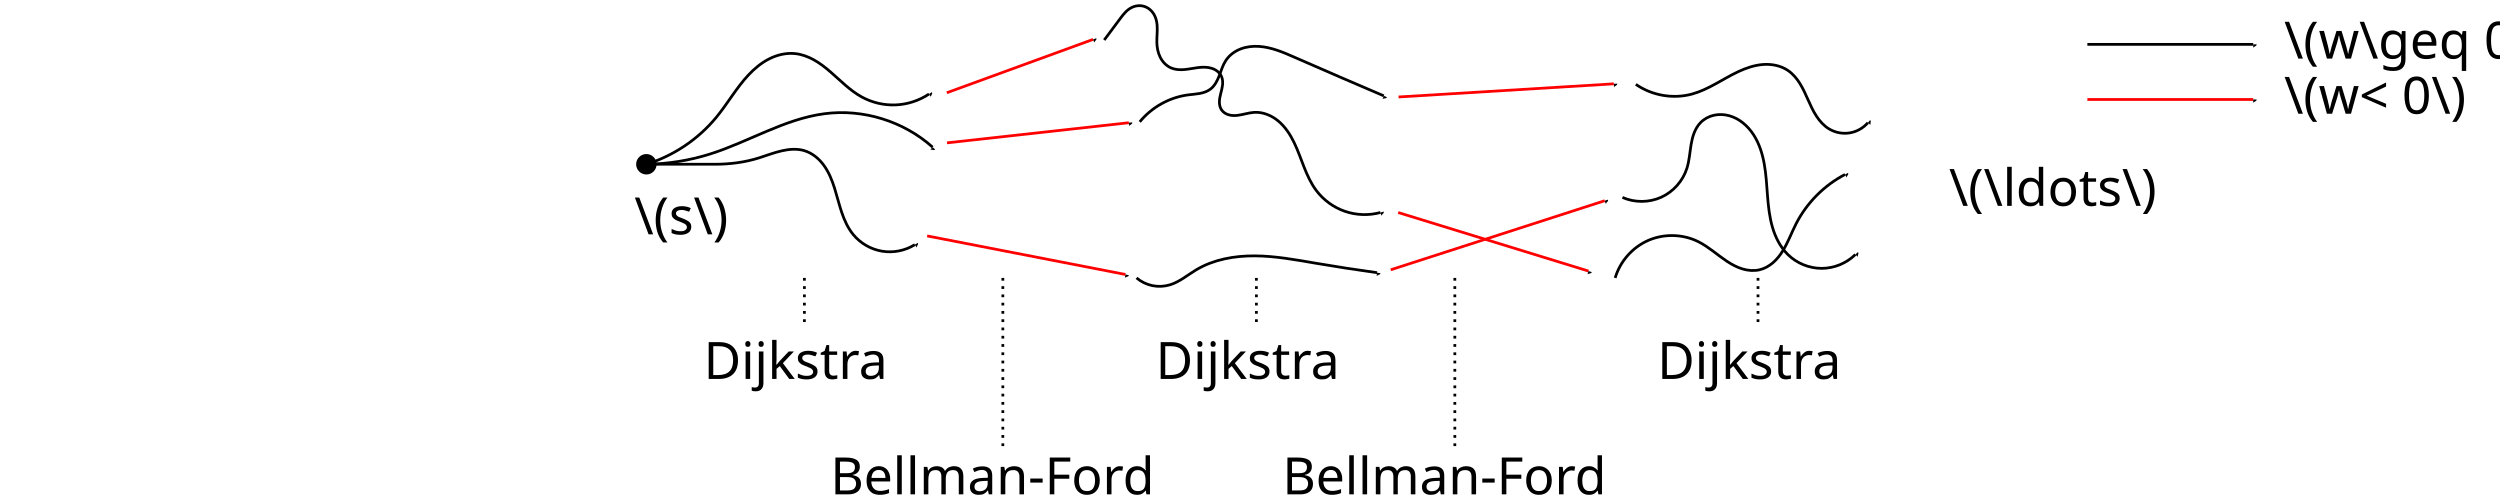
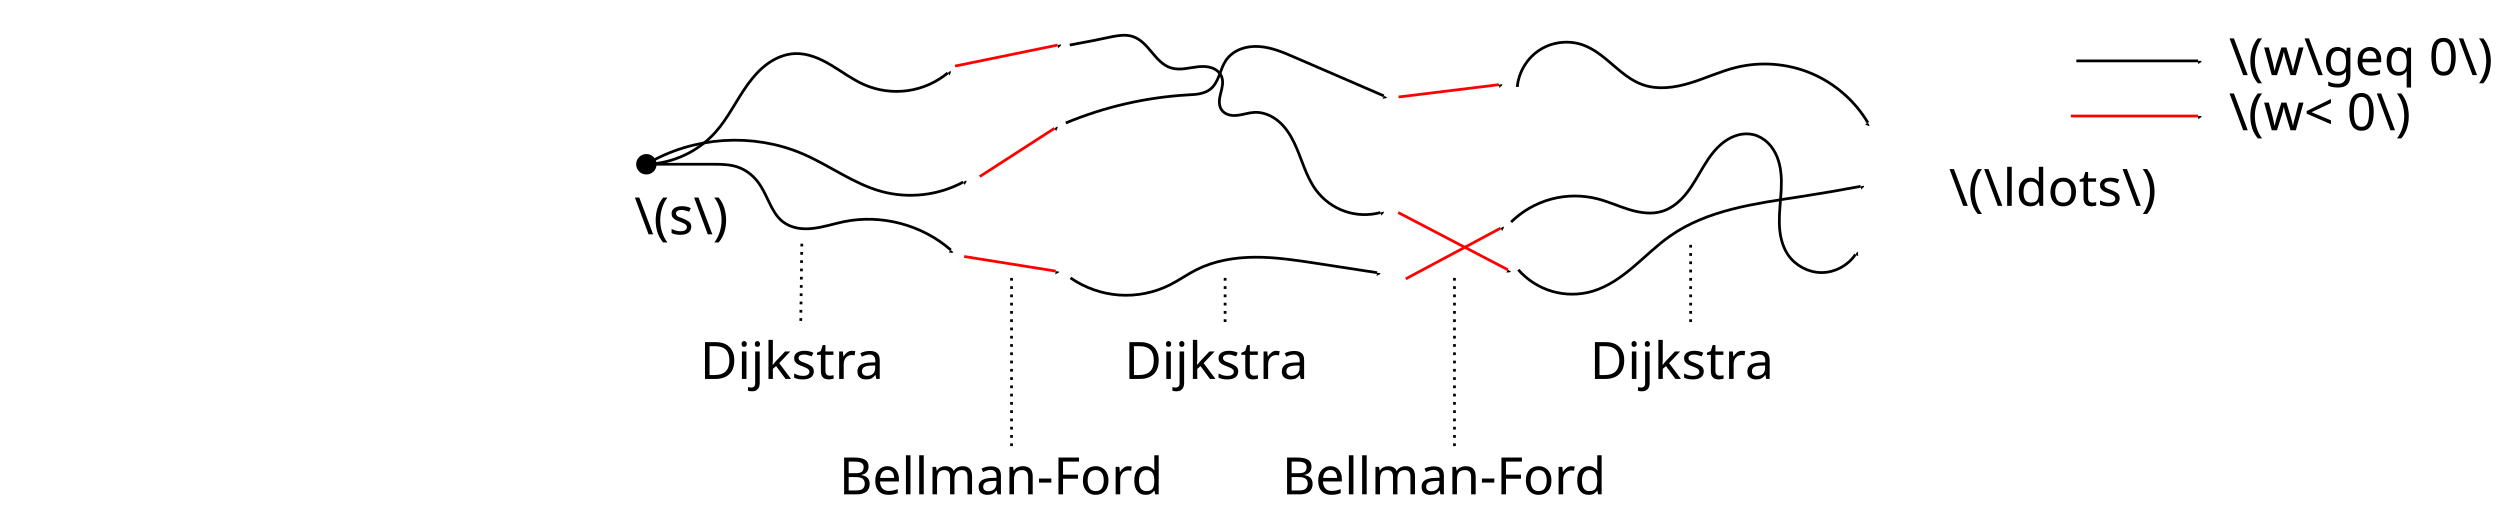
- <svg xmlns="http://www.w3.org/2000/svg" width="240mm" height="48mm" viewBox="0 0 240 48" version="1.1" id="svg8">
+ <svg xmlns="http://www.w3.org/2000/svg" width="240mm" height="50mm" viewBox="0 0 240 50" version="1.1" id="svg8">
  <defs id="defs2">
    <marker id="marker-arrow-1" orient="auto-start-reverse" refY="0" refX="0" markerHeight="3" markerWidth="2">
      <g transform="scale(1.393333)" id="g1">
        <path d="M -1.554,2.072 C -1.425,1.295 0,0.13 0.389,0 0,-0.13 -1.425,-1.295 -1.554,-2.072" style="fill:none;stroke:#000000;stroke-linecap:round;stroke-linejoin:round;stroke-miterlimit:10;stroke-dasharray:none;stroke-opacity:1" id="path1-8" />

+ 
+ 
+ 
0" /&gt;
   </g>
    </marker>
    <marker id="marker-arrow-2" orient="auto-start-reverse" refY="0" refX="0" markerHeight="3" markerWidth="2">
      <g transform="scale(0.9633333)" id="g1-1">
        <path d="M -1.554,2.072 C -1.425,1.295 0,0.13 0.389,0 0,-0.13 -1.425,-1.295 -1.554,-2.072" style="fill:none;stroke:#000000;stroke-linecap:round;stroke-linejoin:round;stroke-miterlimit:10;stroke-dasharray:none;stroke-opacity:1" id="path1-5" />

+ 
+ 
+ 
0" /&gt;
   </g>
    </marker>
    <marker id="marker-arrow-1-5" orient="auto-start-reverse" refY="0" refX="0" markerHeight="3" markerWidth="2">
      <g transform="scale(1.393333)" id="g1-5">
        <path d="M -1.554,2.072 C -1.425,1.295 0,0.13 0.389,0 0,-0.13 -1.425,-1.295 -1.554,-2.072" style="fill:none;stroke:#000000;stroke-linecap:round;stroke-linejoin:round;stroke-miterlimit:10;stroke-dasharray:none;stroke-opacity:1" id="path1-82" />

+ 
+ 
+ 
0" /&gt;
   </g>
    </marker>
    <marker id="marker-arrow-1-7" orient="auto-start-reverse" refY="0" refX="0" markerHeight="3" markerWidth="2">
      <g transform="scale(1.393333)" id="g1-4">
        <path d="M -1.554,2.072 C -1.425,1.295 0,0.13 0.389,0 0,-0.13 -1.425,-1.295 -1.554,-2.072" style="fill:none;stroke:#000000;stroke-linecap:round;stroke-linejoin:round;stroke-miterlimit:10;stroke-dasharray:none;stroke-opacity:1" id="path1-85" />

+ 
+ 
+ 
0" /&gt;
   </g>
    </marker>
    <marker id="marker-arrow-1-2" orient="auto-start-reverse" refY="0" refX="0" markerHeight="3" markerWidth="2">
      <g transform="scale(1.393333)" id="g1-52">
        <path d="M -1.554,2.072 C -1.425,1.295 0,0.13 0.389,0 0,-0.13 -1.425,-1.295 -1.554,-2.072" style="fill:none;stroke:#000000;stroke-linecap:round;stroke-linejoin:round;stroke-miterlimit:10;stroke-dasharray:none;stroke-opacity:1" id="path1-2" />

+ 
+ 
+ 
0" /&gt;
   </g>
    </marker>
    <marker id="marker-arrow-1-1" orient="auto-start-reverse" refY="0" refX="0" markerHeight="3" markerWidth="2">
      <g transform="scale(1.393333)" id="g1-0">
        <path d="M -1.554,2.072 C -1.425,1.295 0,0.13 0.389,0 0,-0.13 -1.425,-1.295 -1.554,-2.072" style="fill:none;stroke:#000000;stroke-linecap:round;stroke-linejoin:round;stroke-miterlimit:10;stroke-dasharray:none;stroke-opacity:1" id="path1-1" />

+ 
+ 
+ 
0" /&gt;
   </g>
    </marker>
    <marker id="marker-arrow-1-0" orient="auto-start-reverse" refY="0" refX="0" markerHeight="3" markerWidth="2">
      <g transform="scale(1.393333)" id="g1-8">
        <path d="M -1.554,2.072 C -1.425,1.295 0,0.13 0.389,0 0,-0.13 -1.425,-1.295 -1.554,-2.072" style="fill:none;stroke:#000000;stroke-linecap:round;stroke-linejoin:round;stroke-miterlimit:10;stroke-dasharray:none;stroke-opacity:1" id="path1-4" />

+ 
+ 
+ 
0" /&gt;
   </g>
    </marker>
    <marker id="marker-arrow-1-4" orient="auto-start-reverse" refY="0" refX="0" markerHeight="3" markerWidth="2">
      <g transform="scale(1.393333)" id="g1-6">
        <path d="M -1.554,2.072 C -1.425,1.295 0,0.13 0.389,0 0,-0.13 -1.425,-1.295 -1.554,-2.072" style="fill:none;stroke:#000000;stroke-linecap:round;stroke-linejoin:round;stroke-miterlimit:10;stroke-dasharray:none;stroke-opacity:1" id="path1-8-4" />

+ 
+ 
+ 
0" /&gt;
   </g>
    </marker>
    <marker id="marker-arrow-1-4-4" orient="auto-start-reverse" refY="0" refX="0" markerHeight="3" markerWidth="2">
      <g transform="scale(1.393333)" id="g1-6-0">
        <path d="M -1.554,2.072 C -1.425,1.295 0,0.13 0.389,0 0,-0.13 -1.425,-1.295 -1.554,-2.072" style="fill:none;stroke:#000000;stroke-linecap:round;stroke-linejoin:round;stroke-miterlimit:10;stroke-dasharray:none;stroke-opacity:1" id="path1-8-4-0" />

+ 
+ 
+ 
0" /&gt;
   </g>
    </marker>
    <marker id="marker-arrow-1-53" orient="auto-start-reverse" refY="0" refX="0" markerHeight="3" markerWidth="2">
      <g transform="scale(1.393333)" id="g1-04">
        <path d="M -1.554,2.072 C -1.425,1.295 0,0.13 0.389,0 0,-0.13 -1.425,-1.295 -1.554,-2.072" style="fill:none;stroke:#000000;stroke-linecap:round;stroke-linejoin:round;stroke-miterlimit:10;stroke-dasharray:none;stroke-opacity:1" id="path1-855" />

+ 
+ 
+ 
0" /&gt;
   </g>
    </marker>
    <marker id="marker-arrow-1-24" orient="auto-start-reverse" refY="0" refX="0" markerHeight="3" markerWidth="2">
      <g transform="scale(1.393333)" id="g1-58">
        <path d="M -1.554,2.072 C -1.425,1.295 0,0.13 0.389,0 0,-0.13 -1.425,-1.295 -1.554,-2.072" style="fill:none;stroke:#000000;stroke-linecap:round;stroke-linejoin:round;stroke-miterlimit:10;stroke-dasharray:none;stroke-opacity:1" id="path1-6" />

+ 
+ 
+ 
0" /&gt;
   </g>
    </marker>
    <marker id="marker-arrow-1-9" orient="auto-start-reverse" refY="0" refX="0" markerHeight="3" markerWidth="2">
      <g transform="scale(1.393333)" id="g1-7">
        <path d="M -1.554,2.072 C -1.425,1.295 0,0.13 0.389,0 0,-0.13 -1.425,-1.295 -1.554,-2.072" style="fill:none;stroke:#000000;stroke-linecap:round;stroke-linejoin:round;stroke-miterlimit:10;stroke-dasharray:none;stroke-opacity:1" id="path1-3" />

+ 
+ 
+ 
0" /&gt;
   </g>
    </marker>
    <marker id="marker-arrow-1-8" orient="auto-start-reverse" refY="0" refX="0" markerHeight="3" markerWidth="2">
      <g transform="scale(1.393333)" id="g1-9">
        <path d="M -1.554,2.072 C -1.425,1.295 0,0.13 0.389,0 0,-0.13 -1.425,-1.295 -1.554,-2.072" style="fill:none;stroke:#000000;stroke-linecap:round;stroke-linejoin:round;stroke-miterlimit:10;stroke-dasharray:none;stroke-opacity:1" id="path1" />

+ 
+ 
+ 
0" /&gt;
   </g>
    </marker>
    <marker id="marker-arrow-1-48" orient="auto-start-reverse" refY="0" refX="0" markerHeight="3" markerWidth="2">
      <g transform="scale(1.393333)" id="g1-87">
        <path d="M -1.554,2.072 C -1.425,1.295 0,0.13 0.389,0 0,-0.13 -1.425,-1.295 -1.554,-2.072" style="fill:none;stroke:#000000;stroke-linecap:round;stroke-linejoin:round;stroke-miterlimit:10;stroke-dasharray:none;stroke-opacity:1" id="path1-8-1" />

+ 
+ 
+ 
0" /&gt;
   </g>
    </marker>
    <marker id="marker-arrow-1-48-9" orient="auto-start-reverse" refY="0" refX="0" markerHeight="3" markerWidth="2">
      <g transform="scale(1.393333)" id="g1-87-0">
        <path d="M -1.554,2.072 C -1.425,1.295 0,0.13 0.389,0 0,-0.13 -1.425,-1.295 -1.554,-2.072" style="fill:none;stroke:#000000;stroke-linecap:round;stroke-linejoin:round;stroke-miterlimit:10;stroke-dasharray:none;stroke-opacity:1" id="path1-8-1-9" />

+ 
+ 
+ 
0" /&gt;
   </g>
    </marker>
    <marker id="marker-arrow-1-03" orient="auto-start-reverse" refY="0" refX="0" markerHeight="3" markerWidth="2">
      <g transform="scale(1.393333)" id="g1-83">
        <path d="M -1.554,2.072 C -1.425,1.295 0,0.13 0.389,0 0,-0.13 -1.425,-1.295 -1.554,-2.072" style="fill:none;stroke:#000000;stroke-linecap:round;stroke-linejoin:round;stroke-miterlimit:10;stroke-dasharray:none;stroke-opacity:1" id="path1-60" />

+ 
+ 
+ 
0" /&gt;
   </g>
    </marker>
    <marker id="marker-arrow-1-49" orient="auto-start-reverse" refY="0" refX="0" markerHeight="3" markerWidth="2">
      <g transform="scale(1.393333)" id="g1-2">
        <path d="M -1.554,2.072 C -1.425,1.295 0,0.13 0.389,0 0,-0.13 -1.425,-1.295 -1.554,-2.072" style="fill:none;stroke:#000000;stroke-linecap:round;stroke-linejoin:round;stroke-miterlimit:10;stroke-dasharray:none;stroke-opacity:1" id="path1-9" />

+ 
+ 
+ 
0" /&gt;
   </g>
    </marker>
    <marker id="marker-arrow-1-3" orient="auto-start-reverse" refY="0" refX="0" markerHeight="3" markerWidth="2">
      <g transform="scale(1.393333)" id="g1-00">
        <path d="M -1.554,2.072 C -1.425,1.295 0,0.13 0.389,0 0,-0.13 -1.425,-1.295 -1.554,-2.072" style="fill:none;stroke:#000000;stroke-linecap:round;stroke-linejoin:round;stroke-miterlimit:10;stroke-dasharray:none;stroke-opacity:1" id="path1-30" />
+ 
+ 
+ 

0" /&gt;
   </g>
    </marker>
  </defs>
  <g id="layer1" transform="translate(0,-177)">
    <path style="font-variation-settings:normal;opacity:1;vector-effect:none;fill:#000000;fill-opacity:1;fill-rule:evenodd;stroke:none;stroke-width:0.265;stroke-linecap:butt;stroke-linejoin:miter;stroke-miterlimit:4;stroke-dasharray:none;stroke-dashoffset:0;stroke-opacity:1;-inkscape-stroke:none;marker-start:none;marker-end:none;stop-color:#000000;stop-opacity:1" id="path2" d="m 63.033,192.774 a 0.981,0.981 0 0 1 -0.984,0.976 0.981,0.981 0 0 1 -0.979,-0.981 0.981,0.981 0 0 1 0.979,-0.981 0.981,0.981 0 0 1 0.984,0.976" />
    <text xml:space="preserve" style="font-size:4.939px;line-height:1.25;font-family:sans-serif;text-decoration-color:#000000;letter-spacing:0px;word-spacing:0px;fill:#000000;stroke-width:0.265;-inkscape-stroke:none;stop-color:#000000" x="60.902" y="199.495" id="text2">
      <tspan id="tspan2" style="stroke-width:0.265" x="60.902" y="199.495">\(s\)</tspan>
    </text>
-     <path style="fill:none;fill-opacity:1;stroke:#000000;stroke-width:0.265;stroke-linecap:butt;stroke-linejoin:miter;stroke-dasharray:none;stroke-opacity:1;marker-start:none;marker-end:url(#marker-arrow-1)" d="m 178.693,188.138 h 15.922" id="path3" transform="translate(21.69583,-6.879167)" />
-     <text xml:space="preserve" style="font-size:4.939px;line-height:1.25;font-family:sans-serif;text-decoration-color:#000000;letter-spacing:0px;word-spacing:0px;fill:#000000;stroke-width:0.265;-inkscape-stroke:none;stop-color:#000000" x="219.282" y="182.625" id="text3">
-       <tspan id="tspan3" style="stroke-width:0.265" x="219.282" y="182.625">\(w\geq 0\)</tspan>
-     </text>
-     <path style="fill:none;fill-opacity:1;stroke:#ff0000;stroke-width:0.265;stroke-linecap:butt;stroke-linejoin:miter;stroke-dasharray:none;stroke-opacity:1;marker-start:none;marker-end:url(#marker-arrow-1)" d="m 178.693,188.138 h 15.922" id="path4" transform="translate(21.69583,-1.5875)" />
-     <text xml:space="preserve" style="font-size:4.939px;line-height:1.25;font-family:sans-serif;text-decoration-color:#000000;letter-spacing:0px;word-spacing:0px;fill:#000000;stroke-width:0.265;-inkscape-stroke:none;stop-color:#000000" x="219.282" y="187.916" id="text4">
-       <tspan id="tspan4" style="stroke-width:0.265" x="219.282" y="187.916">\(w&lt; 0\)</tspan>
-     </text>
-     <path style="fill:none;fill-opacity:1;stroke:#000000;stroke-width:0.265;stroke-linecap:butt;stroke-linejoin:miter;stroke-dasharray:none;stroke-opacity:1;marker-start:none;marker-end:url(#marker-arrow-1)" d="m 88.51,204.41 c 2.618,-0.813 4.988,-2.406 6.728,-4.524 1.077,-1.311 1.916,-2.813 3.077,-4.051 0.581,-0.619 1.244,-1.17 2.002,-1.55 0.758,-0.38 1.617,-0.584 2.461,-0.499 0.643,0.065 1.261,0.294 1.825,0.609 0.564,0.315 1.076,0.714 1.565,1.136 0.978,0.844 1.884,1.796 3.017,2.418 0.993,0.545 2.137,0.812 3.269,0.763 1.132,-0.049 2.248,-0.414 3.19,-1.043" id="path5" transform="translate(-26.45833,-11.64167)" />
-     <path style="fill:none;fill-opacity:1;stroke:#000000;stroke-width:0.265;stroke-linecap:butt;stroke-linejoin:miter;stroke-dasharray:none;stroke-opacity:1;marker-start:none;marker-end:url(#marker-arrow-1)" d="m 88.51,204.41 h 6.556 c 1.463,0 2.928,-0.181 4.32,-0.632 0.696,-0.225 1.383,-0.485 2.095,-0.651 0.712,-0.166 1.468,-0.233 2.17,-0.029 0.775,0.225 1.43,0.77 1.903,1.423 0.473,0.654 0.778,1.414 1.021,2.183 0.243,0.769 0.428,1.557 0.686,2.321 0.259,0.764 0.597,1.513 1.109,2.136 0.693,0.842 1.698,1.421 2.774,1.597 1.076,0.176 2.214,-0.051 3.139,-0.629" id="path6" transform="translate(-26.45833,-11.64167)" />
-     <path style="fill:none;fill-opacity:1;stroke:#000000;stroke-width:0.265;stroke-linecap:butt;stroke-linejoin:miter;stroke-dasharray:none;stroke-opacity:1;marker-start:none;marker-end:url(#marker-arrow-1)" d="m 88.51,204.41 c 2.07,-0.028 4.135,-0.359 6.109,-0.981 3.718,-1.171 7.135,-3.366 11,-3.872 3.701,-0.485 7.589,0.72 10.368,3.211" id="path7" transform="translate(-26.45833,-11.64167)" />
-     <text xml:space="preserve" style="font-size:4.939px;line-height:1.25;font-family:sans-serif;text-decoration-color:#000000;letter-spacing:0px;word-spacing:0px;fill:#000000;stroke-width:0.265;-inkscape-stroke:none;stop-color:#000000" x="67.55" y="213.376" id="text8">
-       <tspan id="tspan8" style="stroke-width:0.265" x="67.55" y="213.376">Dijkstra</tspan>
-     </text>
-     <path style="fill:none;fill-opacity:1;stroke:#ff0000;stroke-width:0.265;stroke-linecap:butt;stroke-linejoin:miter;stroke-dasharray:none;stroke-opacity:1;marker-start:none;marker-end:url(#marker-arrow-1)" d="m 117.352,197.545 14.043,-5.121" id="path8" transform="translate(-26.45833,-11.64167)" />
-     <path style="fill:none;fill-opacity:1;stroke:#ff0000;stroke-width:0.265;stroke-linecap:butt;stroke-linejoin:miter;stroke-dasharray:none;stroke-opacity:1;marker-start:none;marker-end:url(#marker-arrow-1-4)" d="m 110.838,197.193 17.463,-1.933" id="path8-4" transform="translate(-19.92708,-6.47974)" />
-     <path style="fill:none;fill-opacity:1;stroke:#ff0000;stroke-width:0.265;stroke-linecap:butt;stroke-linejoin:miter;stroke-dasharray:none;stroke-opacity:1;marker-start:none;marker-end:url(#marker-arrow-1-4-4)" d="m 106.568,193.664 19.042,3.702" id="path8-4-7" transform="translate(-17.5613,5.985462)" />
-     <path style="fill:none;fill-opacity:1;stroke:#000000;stroke-width:0.265;stroke-linecap:butt;stroke-linejoin:miter;stroke-dasharray:none;stroke-opacity:1;marker-start:none;marker-end:url(#marker-arrow-1)" d="m 119.69,215.321 c 0.436,0.37 0.966,0.627 1.526,0.742 0.56,0.115 1.149,0.086 1.695,-0.082 0.921,-0.284 1.673,-0.936 2.5,-1.431 1.684,-1.008 3.694,-1.36 5.657,-1.345 1.963,0.015 3.904,0.377 5.839,0.708 1.953,0.333 3.912,0.635 5.875,0.906" id="path9" transform="translate(-10.58333,-11.64167)" />
-     <path style="fill:none;fill-opacity:1;stroke:#000000;stroke-width:0.265;stroke-linecap:butt;stroke-linejoin:miter;stroke-dasharray:none;stroke-opacity:1;marker-start:none;marker-end:url(#marker-arrow-1)" d="m 120,200.339 c 1.147,-1.405 2.842,-2.351 4.64,-2.588 0.369,-0.049 0.741,-0.069 1.107,-0.136 0.366,-0.067 0.73,-0.185 1.027,-0.409 0.425,-0.319 0.672,-0.818 0.862,-1.314 0.19,-0.496 0.341,-1.014 0.636,-1.456 0.335,-0.502 0.844,-0.876 1.407,-1.094 0.563,-0.218 1.177,-0.285 1.779,-0.245 1.204,0.081 2.337,0.575 3.442,1.06 2.837,1.245 5.681,2.474 8.531,3.687" id="path10" transform="translate(-10.58333,-11.64167)" />
-     <path style="fill:none;fill-opacity:1;stroke:#000000;stroke-width:0.265;stroke-linecap:butt;stroke-linejoin:miter;stroke-dasharray:none;stroke-opacity:1;marker-start:none;marker-end:url(#marker-arrow-1)" d="m 116.59,192.483 1.556,-2.089 c 0.167,-0.225 0.337,-0.45 0.539,-0.644 0.202,-0.194 0.437,-0.357 0.699,-0.457 0.262,-0.099 0.55,-0.133 0.826,-0.089 0.277,0.044 0.54,0.165 0.756,0.344 0.216,0.179 0.384,0.412 0.497,0.668 0.114,0.256 0.174,0.534 0.2,0.813 0.052,0.558 -0.035,1.12 -0.022,1.68 0.011,0.494 0.104,0.992 0.326,1.433 0.223,0.441 0.582,0.822 1.036,1.019 0.401,0.174 0.853,0.196 1.288,0.158 0.435,-0.038 0.864,-0.134 1.297,-0.188 0.434,-0.054 0.882,-0.065 1.3,0.063 0.209,0.064 0.408,0.163 0.578,0.301 0.17,0.138 0.31,0.314 0.393,0.516 0.104,0.252 0.118,0.535 0.087,0.806 -0.031,0.271 -0.105,0.536 -0.172,0.801 -0.067,0.265 -0.127,0.534 -0.128,0.807 -0.002,0.273 0.059,0.553 0.215,0.777 0.159,0.227 0.407,0.383 0.673,0.461 0.266,0.079 0.549,0.085 0.824,0.055 0.551,-0.059 1.083,-0.258 1.636,-0.29 0.846,-0.049 1.684,0.307 2.331,0.854 0.647,0.548 1.12,1.275 1.49,2.038 0.739,1.526 1.111,3.247 2.128,4.604 0.692,0.923 1.665,1.631 2.756,2.006 1.091,0.375 2.294,0.414 3.407,0.111" id="path11" transform="translate(-10.58333,-11.64167)" />
-     <path style="fill:none;fill-opacity:1;stroke:#ff0000;stroke-width:0.265;stroke-linecap:butt;stroke-linejoin:miter;stroke-dasharray:none;stroke-opacity:1;marker-start:none;marker-end:url(#marker-arrow-1)" d="m 81.345,186.838 20.667,-1.262" id="path12" transform="translate(52.91667,-0.5291667)" />
-     <path style="fill:none;fill-opacity:1;stroke:#ff0000;stroke-width:0.265;stroke-linecap:butt;stroke-linejoin:miter;stroke-dasharray:none;stroke-opacity:1;marker-start:none;marker-end:url(#marker-arrow-1-48)" d="m 81.309,186.965 18.272,5.621" id="path12-3" transform="translate(52.91667,10.43755)" />
-     <path style="fill:none;fill-opacity:1;stroke:#ff0000;stroke-width:0.265;stroke-linecap:butt;stroke-linejoin:miter;stroke-dasharray:none;stroke-opacity:1;marker-start:none;marker-end:url(#marker-arrow-1-48-9)" d="m 81.345,186.838 20.545,-6.632" id="path12-3-7" transform="translate(52.16416,16.06092)" />
-     <text xml:space="preserve" style="font-size:4.939px;line-height:1.25;font-family:sans-serif;text-decoration-color:#000000;letter-spacing:0px;word-spacing:0px;fill:#000000;stroke-width:0.265;-inkscape-stroke:none;stop-color:#000000" x="79.716" y="224.455" id="text13">
-       <tspan id="tspan13" style="stroke-width:0.265" x="79.716" y="224.455">Bellman-Ford</tspan>
-     </text>
-     <path style="fill:none;fill-opacity:1;stroke:#000000;stroke-width:0.265;stroke-linecap:butt;stroke-linejoin:miter;stroke-dasharray:0.265, 0.529;stroke-opacity:1;marker-start:none;marker-end:none" d="m 40.181,204.209 v 4.431" id="path13" transform="translate(37.04167,-0.5291667)" />
-     <path style="fill:none;fill-opacity:1;stroke:#000000;stroke-width:0.265;stroke-linecap:butt;stroke-linejoin:miter;stroke-dasharray:0.265, 0.529;stroke-opacity:1;marker-start:none;marker-end:none" d="m 40.181,204.209 v 16.612" id="path14" transform="translate(56.09167,-0.5291667)" />
-     <text xml:space="preserve" style="font-size:4.939px;line-height:1.25;font-family:sans-serif;text-decoration-color:#000000;letter-spacing:0px;word-spacing:0px;fill:#000000;stroke-width:0.265;-inkscape-stroke:none;stop-color:#000000" x="110.942" y="213.376" id="text16">
-       <tspan id="tspan16" style="stroke-width:0.265" x="110.942" y="213.376">Dijkstra</tspan>
-     </text>
-     <text xml:space="preserve" style="font-size:4.939px;line-height:1.25;font-family:sans-serif;text-decoration-color:#000000;letter-spacing:0px;word-spacing:0px;fill:#000000;stroke-width:0.265;-inkscape-stroke:none;stop-color:#000000" x="123.108" y="224.455" id="text17">
-       <tspan id="tspan17" style="stroke-width:0.265" x="123.108" y="224.455">Bellman-Ford</tspan>
-     </text>
-     <path style="fill:none;fill-opacity:1;stroke:#000000;stroke-width:0.265;stroke-linecap:butt;stroke-linejoin:miter;stroke-dasharray:0.265, 0.529;stroke-opacity:1;marker-start:none;marker-end:none" d="m 40.181,204.209 v 4.431" id="path17" transform="translate(80.43334,-0.5291667)" />
-     <path style="fill:none;fill-opacity:1;stroke:#000000;stroke-width:0.265;stroke-linecap:butt;stroke-linejoin:miter;stroke-dasharray:0.265, 0.529;stroke-opacity:1;marker-start:none;marker-end:none" d="m 40.181,204.209 v 16.612" id="path18" transform="translate(99.48334,-0.5291667)" />
+     <path style="fill:none;fill-opacity:1;stroke:#000000;stroke-width:0.265;stroke-linecap:butt;stroke-linejoin:miter;stroke-dasharray:none;stroke-opacity:1;marker-start:none;marker-end:url(#marker-arrow-1)" d="m 182.927,188.138 h 11.689" id="path3" transform="translate(16.40417,-5.291667)" />
+     <text xml:space="preserve" style="font-size:4.939px;line-height:1.25;font-family:sans-serif;text-decoration-color:#000000;letter-spacing:0px;word-spacing:0px;fill:#000000;stroke-width:0.265;-inkscape-stroke:none;stop-color:#000000" x="213.99" y="184.212" id="text3">
+       <tspan id="tspan3" style="stroke-width:0.265" x="213.99" y="184.212">\(w\geq 0\)</tspan>
+     </text>
+     <path style="fill:none;fill-opacity:1;stroke:#ff0000;stroke-width:0.265;stroke-linecap:butt;stroke-linejoin:miter;stroke-dasharray:none;stroke-opacity:1;marker-start:none;marker-end:url(#marker-arrow-1)" d="m 182.398,188.138 h 12.218" id="path4" transform="translate(16.40417)" />
+     <text xml:space="preserve" style="font-size:4.939px;line-height:1.25;font-family:sans-serif;text-decoration-color:#000000;letter-spacing:0px;word-spacing:0px;fill:#000000;stroke-width:0.265;-inkscape-stroke:none;stop-color:#000000" x="213.99" y="189.504" id="text4">
+       <tspan id="tspan4" style="stroke-width:0.265" x="213.99" y="189.504">\(w&lt; 0\)</tspan>
+     </text>
+     <path style="fill:none;fill-opacity:1;stroke:#000000;stroke-width:0.265;stroke-linecap:butt;stroke-linejoin:miter;stroke-dasharray:none;stroke-opacity:1;marker-start:none;marker-end:url(#marker-arrow-1)" d="m 88.51,204.41 c 2.494,-0.063 4.943,-1.193 6.609,-3.05 1.245,-1.388 2.038,-3.118 3.132,-4.628 0.547,-0.755 1.176,-1.461 1.937,-2.001 0.76,-0.54 1.66,-0.908 2.592,-0.944 1.228,-0.048 2.407,0.474 3.462,1.104 1.055,0.63 2.044,1.383 3.169,1.876 1.303,0.571 2.766,0.774 4.175,0.577 1.409,-0.197 2.761,-0.791 3.857,-1.698" id="path5" transform="translate(-26.45833,-11.64167)" />
+     <path style="fill:none;fill-opacity:1;stroke:#000000;stroke-width:0.265;stroke-linecap:butt;stroke-linejoin:miter;stroke-dasharray:none;stroke-opacity:1;marker-start:none;marker-end:url(#marker-arrow-1)" d="m 88.51,204.41 h 6.556 c 0.768,0 1.55,0.028 2.271,0.289 0.722,0.261 1.355,0.743 1.829,1.347 0.474,0.604 0.791,1.312 1.123,2.004 0.332,0.692 0.706,1.394 1.309,1.869 0.4,0.315 0.885,0.514 1.385,0.611 0.5,0.097 1.016,0.096 1.522,0.038 1.012,-0.114 1.987,-0.446 2.985,-0.649 3.589,-0.732 7.495,0.306 10.248,2.722" id="path6" transform="translate(-26.45833,-11.64167)" />
+     <path style="fill:none;fill-opacity:1;stroke:#000000;stroke-width:0.265;stroke-linecap:butt;stroke-linejoin:miter;stroke-dasharray:none;stroke-opacity:1;marker-start:none;marker-end:url(#marker-arrow-1)" d="m 88.51,204.41 c 4.482,-2.68 10.262,-3.057 15.054,-0.981 2.553,1.106 4.832,2.857 7.515,3.592 2.603,0.713 5.476,0.384 7.849,-0.901" id="path7" transform="translate(-26.45833,-11.64167)" />
+     <text xml:space="preserve" style="font-size:4.939px;line-height:1.25;font-family:sans-serif;text-decoration-color:#000000;letter-spacing:0px;word-spacing:0px;fill:#000000;stroke-width:0.265;-inkscape-stroke:none;stop-color:#000000" x="67.196" y="213.376" id="text8">
+       <tspan id="tspan8" style="stroke-width:0.265" x="67.196" y="213.376">Dijkstra</tspan>
+     </text>
+     <path style="fill:none;fill-opacity:1;stroke:#ff0000;stroke-width:0.265;stroke-linecap:butt;stroke-linejoin:miter;stroke-dasharray:none;stroke-opacity:1;marker-start:none;marker-end:url(#marker-arrow-1)" d="m 118.145,194.983 9.845,-2.017" id="path8" transform="translate(-26.45833,-11.64167)" />
+     <path style="fill:none;fill-opacity:1;stroke:#ff0000;stroke-width:0.265;stroke-linecap:butt;stroke-linejoin:miter;stroke-dasharray:none;stroke-opacity:1;marker-start:none;marker-end:url(#marker-arrow-1-4)" d="m 113.984,200.429 7.17,-4.629" id="path8-4" transform="translate(-19.92708,-6.479741)" />
+     <path style="fill:none;fill-opacity:1;stroke:#ff0000;stroke-width:0.265;stroke-linecap:butt;stroke-linejoin:miter;stroke-dasharray:none;stroke-opacity:1;marker-start:none;marker-end:url(#marker-arrow-1-4-4)" d="m 110.119,195.639 8.794,1.403" id="path8-4-7" transform="translate(-17.5613,5.985461)" />
+     <path style="fill:none;fill-opacity:1;stroke:#000000;stroke-width:0.265;stroke-linecap:butt;stroke-linejoin:miter;stroke-dasharray:none;stroke-opacity:1;marker-start:none;marker-end:url(#marker-arrow-1)" d="m 113.353,215.321 c 1.378,0.955 3.016,1.53 4.688,1.645 1.672,0.116 3.374,-0.229 4.87,-0.985 0.857,-0.433 1.643,-0.996 2.5,-1.431 1.741,-0.883 3.722,-1.208 5.675,-1.217 1.952,-0.009 3.892,0.285 5.821,0.58 1.959,0.3 3.917,0.602 5.875,0.906" id="path9" transform="translate(-10.58333,-11.64167)" />
+     <path style="fill:none;fill-opacity:1;stroke:#000000;stroke-width:0.265;stroke-linecap:butt;stroke-linejoin:miter;stroke-dasharray:none;stroke-opacity:1;marker-start:none;marker-end:url(#marker-arrow-1)" d="m 112.899,200.446 c 3.725,-1.549 7.713,-2.465 11.741,-2.696 0.373,-0.021 0.747,-0.037 1.114,-0.109 0.366,-0.072 0.727,-0.204 1.02,-0.436 0.416,-0.329 0.659,-0.827 0.851,-1.321 0.192,-0.494 0.349,-1.01 0.648,-1.448 0.339,-0.498 0.849,-0.868 1.412,-1.084 0.562,-0.216 1.176,-0.283 1.777,-0.243 1.202,0.079 2.335,0.568 3.44,1.049 2.841,1.236 5.684,2.465 8.531,3.687" id="path10" transform="translate(-10.58333,-11.64167)" />
+     <path style="fill:none;fill-opacity:1;stroke:#000000;stroke-width:0.265;stroke-linecap:butt;stroke-linejoin:miter;stroke-dasharray:none;stroke-opacity:1;marker-start:none;marker-end:url(#marker-arrow-1)" d="m 113.278,192.965 2.156,-0.407 c 0.647,-0.122 1.289,-0.272 1.936,-0.399 0.646,-0.127 1.328,-0.216 1.955,-0.012 0.383,0.124 0.724,0.355 1.021,0.626 0.298,0.27 0.556,0.581 0.814,0.89 0.258,0.309 0.517,0.618 0.817,0.886 0.3,0.268 0.644,0.495 1.029,0.613 0.42,0.129 0.869,0.123 1.306,0.073 0.436,-0.05 0.867,-0.144 1.303,-0.188 0.437,-0.044 0.888,-0.037 1.302,0.108 0.207,0.073 0.403,0.181 0.568,0.325 0.165,0.144 0.299,0.326 0.378,0.531 0.098,0.255 0.107,0.537 0.074,0.808 -0.033,0.271 -0.107,0.535 -0.173,0.8 -0.066,0.265 -0.123,0.535 -0.122,0.808 0.001,0.273 0.065,0.552 0.223,0.775 0.16,0.226 0.409,0.38 0.675,0.458 0.266,0.078 0.548,0.084 0.823,0.055 0.551,-0.059 1.082,-0.255 1.635,-0.285 0.846,-0.046 1.682,0.31 2.329,0.858 0.646,0.548 1.119,1.275 1.489,2.038 0.739,1.525 1.113,3.245 2.131,4.601 0.692,0.922 1.666,1.63 2.757,2.005 1.091,0.375 2.294,0.414 3.407,0.112" id="path11" transform="translate(-10.58333,-11.64167)" />
+     <path style="fill:none;fill-opacity:1;stroke:#ff0000;stroke-width:0.265;stroke-linecap:butt;stroke-linejoin:miter;stroke-dasharray:none;stroke-opacity:1;marker-start:none;marker-end:url(#marker-arrow-1)" d="m 81.345,186.838 9.638,-1.183" id="path12" transform="translate(52.91667,-0.5291667)" />
+     <path style="fill:none;fill-opacity:1;stroke:#ff0000;stroke-width:0.265;stroke-linecap:butt;stroke-linejoin:miter;stroke-dasharray:none;stroke-opacity:1;marker-start:none;marker-end:url(#marker-arrow-1-48)" d="m 81.309,186.965 10.529,5.493" id="path12-3" transform="translate(52.91667,10.43755)" />
+     <path style="fill:none;fill-opacity:1;stroke:#ff0000;stroke-width:0.265;stroke-linecap:butt;stroke-linejoin:miter;stroke-dasharray:none;stroke-opacity:1;marker-start:none;marker-end:url(#marker-arrow-1-48-9)" d="m 82.787,187.708 9.108,-4.867" id="path12-3-7" transform="translate(52.16416,16.06092)" />
+     <text xml:space="preserve" style="font-size:4.939px;line-height:1.25;font-family:sans-serif;text-decoration-color:#000000;letter-spacing:0px;word-spacing:0px;fill:#000000;stroke-width:0.265;-inkscape-stroke:none;stop-color:#000000" x="80.55" y="224.455" id="text13">
+       <tspan id="tspan13" style="stroke-width:0.265" x="80.55" y="224.455">Bellman-Ford</tspan>
+     </text>
+     <path style="fill:none;fill-opacity:1;stroke:#000000;stroke-width:0.265;stroke-linecap:butt;stroke-linejoin:miter;stroke-dasharray:0.265, 0.529;stroke-opacity:1;marker-start:none;marker-end:none" d="m 40.286,200.925 -0.104,7.715" id="path13" transform="translate(36.68805,-0.5291667)" />
+     <path style="fill:none;fill-opacity:1;stroke:#000000;stroke-width:0.265;stroke-linecap:butt;stroke-linejoin:miter;stroke-dasharray:0.265, 0.529;stroke-opacity:1;marker-start:none;marker-end:none" d="m 40.181,204.209 v 16.612" id="path14" transform="translate(56.92584,-0.5291667)" />
+     <text xml:space="preserve" style="font-size:4.939px;line-height:1.25;font-family:sans-serif;text-decoration-color:#000000;letter-spacing:0px;word-spacing:0px;fill:#000000;stroke-width:0.265;-inkscape-stroke:none;stop-color:#000000" x="107.937" y="213.376" id="text16">
+       <tspan id="tspan16" style="stroke-width:0.265" x="107.937" y="213.376">Dijkstra</tspan>
+     </text>
+     <text xml:space="preserve" style="font-size:4.939px;line-height:1.25;font-family:sans-serif;text-decoration-color:#000000;letter-spacing:0px;word-spacing:0px;fill:#000000;stroke-width:0.265;-inkscape-stroke:none;stop-color:#000000" x="123.073" y="224.455" id="text17">
+       <tspan id="tspan17" style="stroke-width:0.265" x="123.073" y="224.455">Bellman-Ford</tspan>
+     </text>
+     <path style="fill:none;fill-opacity:1;stroke:#000000;stroke-width:0.265;stroke-linecap:butt;stroke-linejoin:miter;stroke-dasharray:0.265, 0.529;stroke-opacity:1;marker-start:none;marker-end:none" d="m 40.181,204.209 v 4.431" id="path17" transform="translate(77.42844,-0.5291667)" />
+     <path style="fill:none;fill-opacity:1;stroke:#000000;stroke-width:0.265;stroke-linecap:butt;stroke-linejoin:miter;stroke-dasharray:0.265, 0.529;stroke-opacity:1;marker-start:none;marker-end:none" d="m 40.181,204.209 v 16.612" id="path18" transform="translate(99.44797,-0.5291667)" />
    <text xml:space="preserve" style="font-size:4.939px;line-height:1.25;font-family:sans-serif;text-decoration-color:#000000;letter-spacing:0px;word-spacing:0px;fill:#000000;stroke-width:0.265;-inkscape-stroke:none;stop-color:#000000" x="187.109" y="196.759" id="text26">
      <tspan id="tspan26" style="stroke-width:0.265" x="187.109" y="196.759">\(\ldots\)</tspan>
    </text>
-     <path style="fill:none;fill-opacity:1;stroke:#000000;stroke-width:0.265;stroke-linecap:butt;stroke-linejoin:miter;stroke-dasharray:none;stroke-opacity:1;marker-start:none;marker-end:url(#marker-arrow-1)" d="m 120,185.627 c 1.549,1.078 3.582,1.428 5.402,0.929 1.593,-0.436 2.953,-1.459 4.45,-2.157 0.749,-0.349 1.545,-0.619 2.369,-0.679 0.824,-0.059 1.68,0.105 2.366,0.565 0.484,0.324 0.866,0.782 1.172,1.277 0.306,0.495 0.541,1.031 0.779,1.562 0.237,0.532 0.479,1.064 0.798,1.552 0.318,0.488 0.719,0.932 1.218,1.232 0.585,0.351 1.296,0.489 1.97,0.38 0.674,-0.108 1.306,-0.462 1.751,-0.979" id="path26" transform="translate(37.04167,-0.5291667)" />
-     <path style="fill:none;fill-opacity:1;stroke:#000000;stroke-width:0.265;stroke-linecap:butt;stroke-linejoin:miter;stroke-dasharray:none;stroke-opacity:1;marker-start:none;marker-end:url(#marker-arrow-1)" d="m 118.713,196.481 c 1.169,0.516 2.557,0.51 3.721,-0.017 1.164,-0.527 2.085,-1.565 2.469,-2.784 0.232,-0.736 0.273,-1.515 0.401,-2.276 0.128,-0.761 0.362,-1.539 0.897,-2.094 0.347,-0.361 0.807,-0.607 1.296,-0.717 0.488,-0.11 1.004,-0.085 1.486,0.051 0.964,0.271 1.768,0.973 2.312,1.813 0.552,0.852 0.86,1.843 1.037,2.843 0.177,1 0.229,2.017 0.308,3.029 0.079,1.012 0.187,2.029 0.471,3.004 0.284,0.975 0.755,1.913 1.477,2.627 0.853,0.843 2.046,1.332 3.245,1.332 1.199,0 2.391,-0.489 3.245,-1.332" id="path27" transform="translate(37.04167,-0.5291667)" />
-     <path style="fill:none;fill-opacity:1;stroke:#000000;stroke-width:0.265;stroke-linecap:butt;stroke-linejoin:miter;stroke-dasharray:none;stroke-opacity:1;marker-start:none;marker-end:url(#marker-arrow-1)" d="m 118.014,204.209 c 0.468,-1.587 1.665,-2.943 3.182,-3.603 1.517,-0.66 3.325,-0.613 4.805,0.127 0.995,0.497 1.821,1.273 2.75,1.884 0.465,0.306 0.96,0.573 1.493,0.732 0.533,0.159 1.107,0.207 1.648,0.076 0.473,-0.114 0.909,-0.362 1.277,-0.68 0.368,-0.318 0.672,-0.707 0.929,-1.12 0.514,-0.827 0.844,-1.754 1.288,-2.621 1.029,-2.007 2.693,-3.682 4.693,-4.725" id="path28" transform="translate(37.04167,-0.5291667)" />
-     <text xml:space="preserve" style="font-size:4.939px;line-height:1.25;font-family:sans-serif;text-decoration-color:#000000;letter-spacing:0px;word-spacing:0px;fill:#000000;stroke-width:0.265;-inkscape-stroke:none;stop-color:#000000" x="159.096" y="213.376" id="text29">
-       <tspan id="tspan29" style="stroke-width:0.265" x="159.096" y="213.376">Dijkstra</tspan>
-     </text>
-     <path style="fill:none;fill-opacity:1;stroke:#000000;stroke-width:0.265;stroke-linecap:butt;stroke-linejoin:miter;stroke-dasharray:0.265, 0.529;stroke-opacity:1;marker-start:none;marker-end:none" d="m 40.181,204.209 v 4.431" id="path29" transform="translate(128.5875,-0.5291667)" />
+     <path style="fill:none;fill-opacity:1;stroke:#000000;stroke-width:0.265;stroke-linecap:butt;stroke-linejoin:miter;stroke-dasharray:none;stroke-opacity:1;marker-start:none;marker-end:url(#marker-arrow-1)" d="m 108.616,185.875 c 0.131,-1.435 0.958,-2.791 2.174,-3.564 1.216,-0.774 2.794,-0.948 4.15,-0.458 1.08,0.39 1.977,1.155 2.848,1.903 0.871,0.748 1.769,1.512 2.85,1.899 1.464,0.524 3.093,0.294 4.58,-0.16 1.487,-0.454 2.905,-1.125 4.415,-1.495 2.378,-0.582 4.941,-0.38 7.198,0.568 2.257,0.948 4.196,2.636 5.445,4.742" id="path26" transform="translate(37.04167,-0.5291667)" />
+     <path style="fill:none;fill-opacity:1;stroke:#000000;stroke-width:0.265;stroke-linecap:butt;stroke-linejoin:miter;stroke-dasharray:none;stroke-opacity:1;marker-start:none;marker-end:url(#marker-arrow-1)" d="m 108.024,198.843 c 1.067,-1.045 2.405,-1.809 3.847,-2.198 1.442,-0.388 2.983,-0.399 4.43,-0.032 1.044,0.265 2.029,0.72 3.059,1.034 1.03,0.314 2.148,0.484 3.177,0.166 0.963,-0.297 1.758,-0.997 2.376,-1.792 0.619,-0.796 1.088,-1.695 1.612,-2.556 0.524,-0.861 1.121,-1.701 1.929,-2.304 0.404,-0.301 0.858,-0.539 1.345,-0.671 0.487,-0.131 1.006,-0.153 1.496,-0.034 0.519,0.126 0.994,0.408 1.376,0.78 0.382,0.372 0.673,0.833 0.876,1.326 0.406,0.987 0.46,2.083 0.409,3.149 -0.051,1.066 -0.201,2.128 -0.182,3.195 0.019,1.067 0.222,2.163 0.813,3.052 0.708,1.064 1.967,1.738 3.245,1.738 1.278,0 2.537,-0.674 3.245,-1.738" id="path27" transform="translate(37.04167,-0.5291667)" />
+     <path style="fill:none;fill-opacity:1;stroke:#000000;stroke-width:0.265;stroke-linecap:butt;stroke-linejoin:miter;stroke-dasharray:none;stroke-opacity:1;marker-start:none;marker-end:url(#marker-arrow-1)" d="m 108.716,203.425 c 0.858,0.98 2,1.709 3.25,2.073 1.251,0.364 2.605,0.363 3.855,-0.003 1.478,-0.433 2.766,-1.348 3.941,-2.343 1.175,-0.995 2.272,-2.088 3.534,-2.971 3.599,-2.519 8.155,-3.102 12.497,-3.772 1.935,-0.299 3.864,-0.629 5.788,-0.991" id="path28" transform="translate(37.04167,-0.5291667)" />
+     <text xml:space="preserve" style="font-size:4.939px;line-height:1.25;font-family:sans-serif;text-decoration-color:#000000;letter-spacing:0px;word-spacing:0px;fill:#000000;stroke-width:0.265;-inkscape-stroke:none;stop-color:#000000" x="152.629" y="213.376" id="text29">
+       <tspan id="tspan29" style="stroke-width:0.265" x="152.629" y="213.376">Dijkstra</tspan>
+     </text>
+     <path style="fill:none;fill-opacity:1;stroke:#000000;stroke-width:0.265;stroke-linecap:butt;stroke-linejoin:miter;stroke-dasharray:0.265, 0.529;stroke-opacity:1;marker-start:none;marker-end:none" d="m 40.181,201.034 v 7.606" id="path29" transform="translate(122.1211,-0.5291667)" />
  </g>
</svg>
